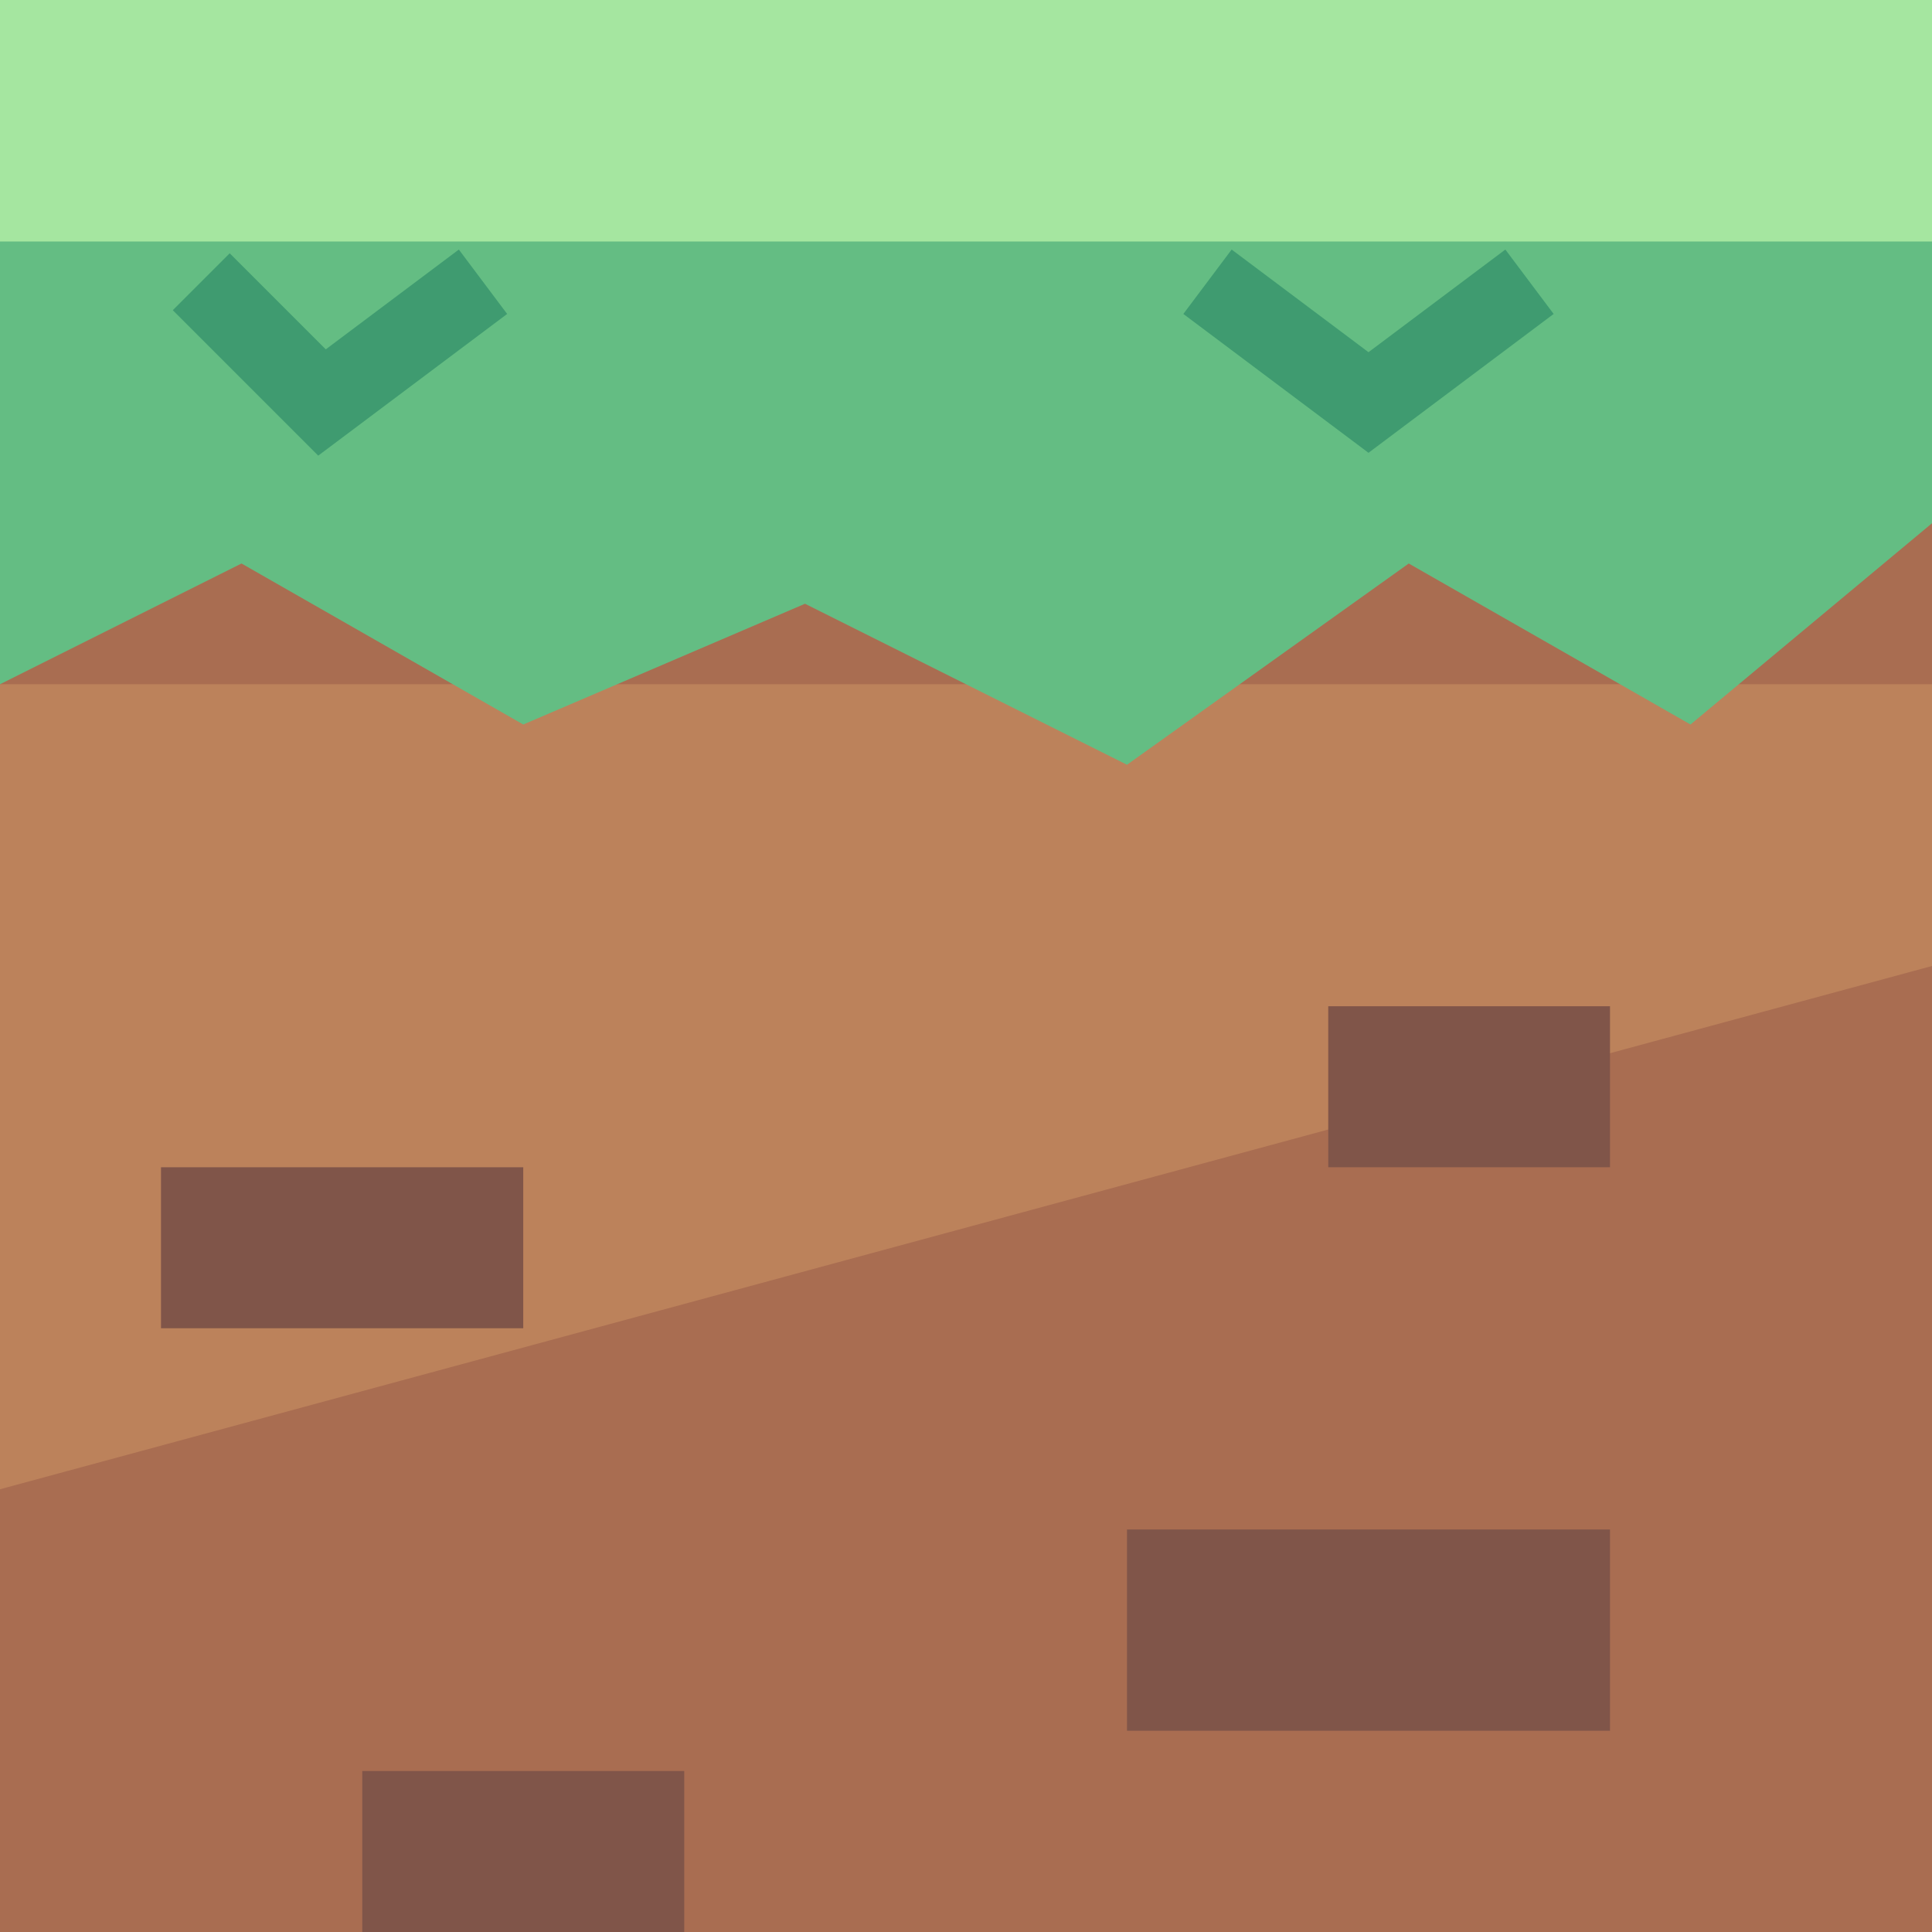
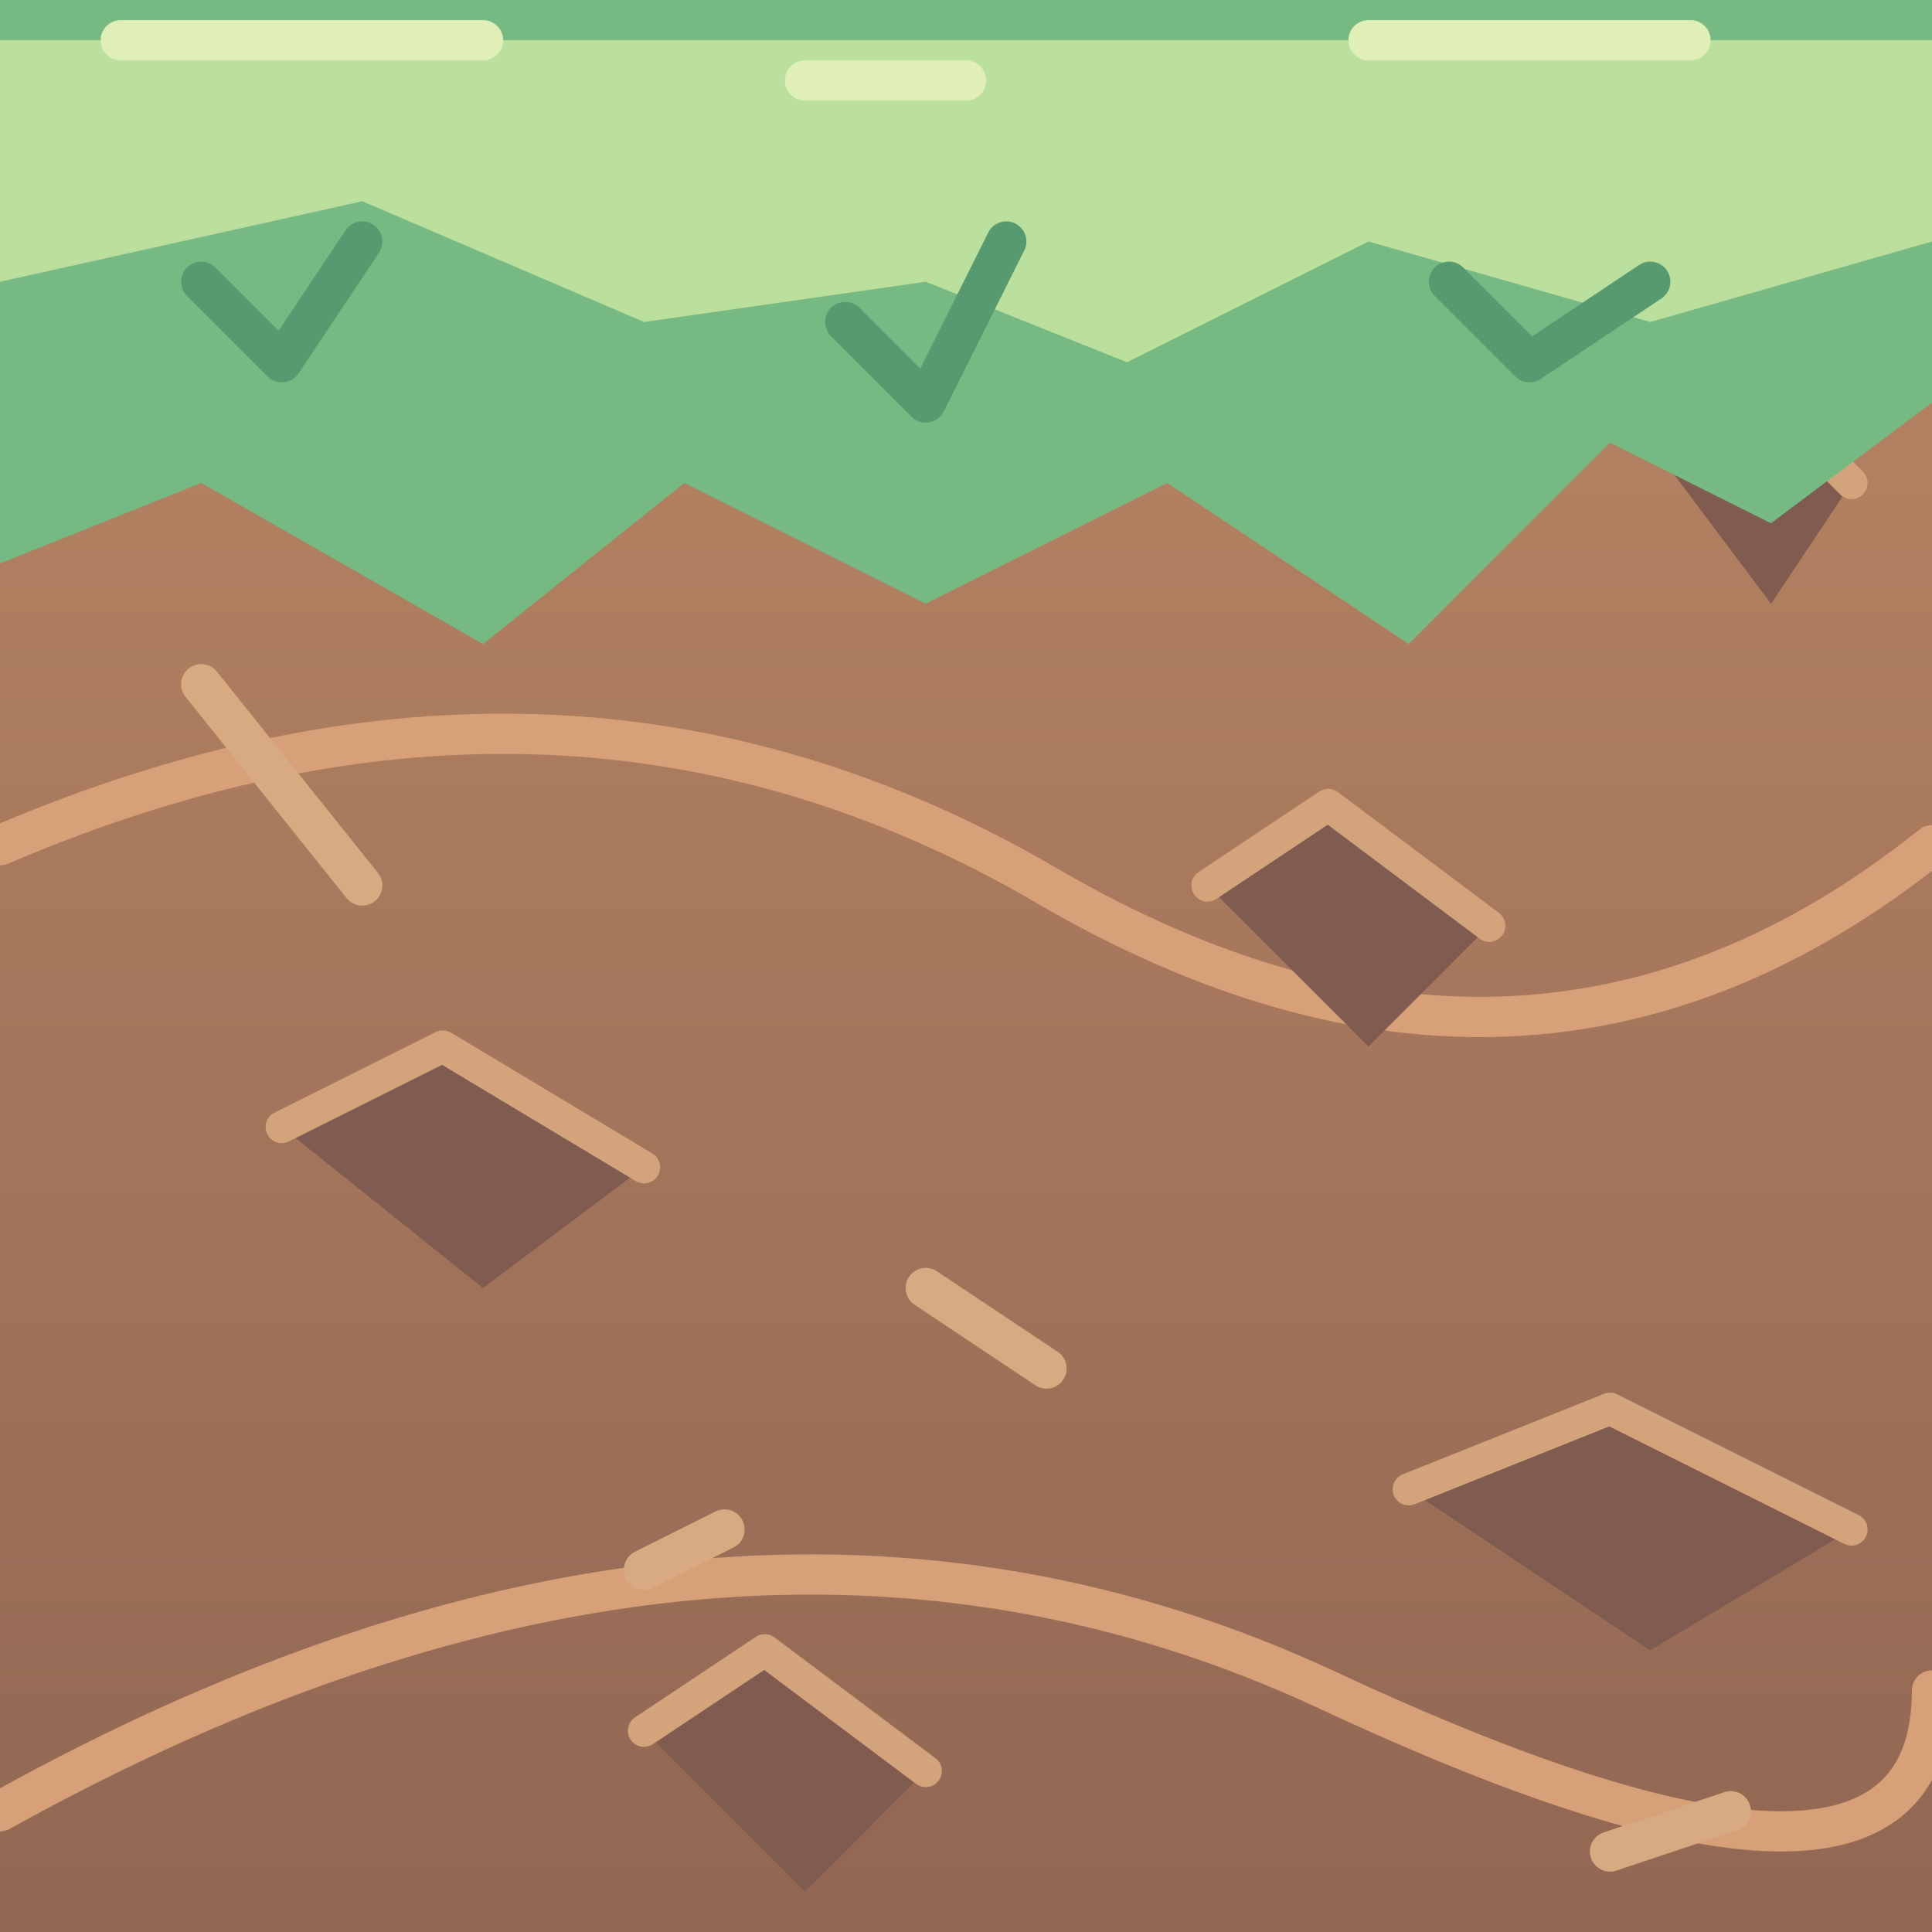
<svg xmlns="http://www.w3.org/2000/svg" width="48" height="48" viewBox="0 0 48 48">
-   <path d="M0 0h48v48H0z" fill="#a96d51" />
-   <path d="M0 17h48v7L0 37z" fill="#bc825b" />
-   <path d="M0 2h48v11l-6 5-7-4-7 5-8-4-7 3-7-4-6 3z" fill="#64bd83" />
-   <path d="M0 0h48v6H0z" fill="#a5e6a0" />
-   <path d="M4 29h9v4H4zM28 38h12v5H28zM33 25h7v4h-7zM9 44h8v4H9z" fill="#805549" />
-   <path d="M5 7l3 3 4-3M30 7l4 3 4-3" fill="none" stroke="#3f9b70" stroke-width="2" />
+   <defs>
+     <linearGradient id="coat" x1="0" y1="0" x2=".8" y2="1">
+       <stop stop-color="#ffe5a0" />
+       <stop offset=".5" stop-color="#f5bd59" />
+       <stop offset="1" stop-color="#d68c3a" />
+     </linearGradient>
+     <linearGradient id="teal" x1="0" y1="0" x2=".8" y2="1">
+       <stop stop-color="#98e6cd" />
+       <stop offset=".55" stop-color="#48b8ae" />
+       <stop offset="1" stop-color="#23898d" />
+     </linearGradient>
+     <linearGradient id="coral" x1="0" y1="0" x2=".8" y2="1">
+       <stop stop-color="#ffd09b" />
+       <stop offset=".55" stop-color="#ef9471" />
+       <stop offset="1" stop-color="#cf6658" />
+     </linearGradient>
+     <linearGradient id="skin" x1="0" y1="0" x2=".8" y2="1">
+       <stop stop-color="#fff0cb" />
+       <stop offset="1" stop-color="#eab18b" />
+     </linearGradient>
+     <linearGradient id="brass" x1="0" y1="0" x2=".9" y2="1">
+       <stop stop-color="#fff3b7" />
+       <stop offset=".45" stop-color="#f9ce63" />
+       <stop offset="1" stop-color="#cf873d" />
+     </linearGradient>
+     <linearGradient id="rock" x1="0" y1="0" x2=".8" y2="1">
+       <stop stop-color="#548895" />
+       <stop offset="1" stop-color="#294956" />
+     </linearGradient>
+     <linearGradient id="dirt" x1="0" y1="0" x2="0" y2="1">
+       <stop stop-color="#bc8865" />
+       <stop offset="1" stop-color="#916753" />
+     </linearGradient>
+   </defs>
+   <rect x="0" y="0" width="48" height="48" rx="0" fill="url(#dirt)" stroke="none" stroke-width="1.5" />
+   <path d="M0 21Q14 15 26 22T48 21M0 45q18-10 33-3t15 0" fill="none" stroke="#d7a079" stroke-width="1" stroke-linecap="round" stroke-linejoin="round" />
+   <path d="M7 28l4 -2 5 3-4 3Z" fill="#805b4f" stroke="none" stroke-width="1.5" stroke-linecap="round" stroke-linejoin="round" />
+   <path d="M7 28l4 -2 5 3" fill="none" stroke="#d3a47c" stroke-width="0.8" stroke-linecap="round" stroke-linejoin="round" />
+   <path d="M30 22l3 -2 4 3-3 3Z" fill="#805b4f" stroke="none" stroke-width="1.5" stroke-linecap="round" stroke-linejoin="round" />
+   <path d="M30 22l3 -2 4 3" fill="none" stroke="#d3a47c" stroke-width="0.8" stroke-linecap="round" stroke-linejoin="round" />
+   <path d="M35 37l5 -2 6 3-5 3Z" fill="#805b4f" stroke="none" stroke-width="1.5" stroke-linecap="round" stroke-linejoin="round" />
+   <path d="M35 37l5 -2 6 3" fill="none" stroke="#d3a47c" stroke-width="0.8" stroke-linecap="round" stroke-linejoin="round" />
+   <path d="M16 43l3 -2 4 3-3 3Z" fill="#805b4f" stroke="none" stroke-width="1.5" stroke-linecap="round" stroke-linejoin="round" />
+   <path d="M16 43l3 -2 4 3" fill="none" stroke="#d3a47c" stroke-width="0.8" stroke-linecap="round" stroke-linejoin="round" />
+   <path d="M41 11l2 -2 3 3-2 3Z" fill="#805b4f" stroke="none" stroke-width="1.5" stroke-linecap="round" stroke-linejoin="round" />
+   <path d="M41 11l2 -2 3 3" fill="none" stroke="#d3a47c" stroke-width="0.8" stroke-linecap="round" stroke-linejoin="round" />
+   <path d="M5 17l4 5m14 10 3 2m14 12 3-1m-27-6 2-1" fill="none" stroke="#d8aa82" stroke-width="1" stroke-linecap="round" stroke-linejoin="round" />
+   <path d="M0 0h48v10l-4 3-4-2-5 5-6-4-6 3-6-3-5 4-7-4-5 2Z" fill="#77b983" stroke="none" stroke-width="1.5" stroke-linecap="round" stroke-linejoin="round" />
+   <path d="M0 1h48v5l-7 2-7-2-6 3-5-2-7 1-7-3-9 2Z" fill="#bbdf9d" stroke="none" stroke-width="1.5" stroke-linecap="round" stroke-linejoin="round" />
+   <path d="M5 7l2 2 2-3m12 2 2 2 2-4m11 1 2 2 3-2" fill="none" stroke="#589a70" stroke-width="1" stroke-linecap="round" stroke-linejoin="round" />
+   <path d="M3 1h9m8 1h4m10-1h8" fill="none" stroke="#e0efb7" stroke-width="1" stroke-linecap="round" stroke-linejoin="round" />
</svg>
